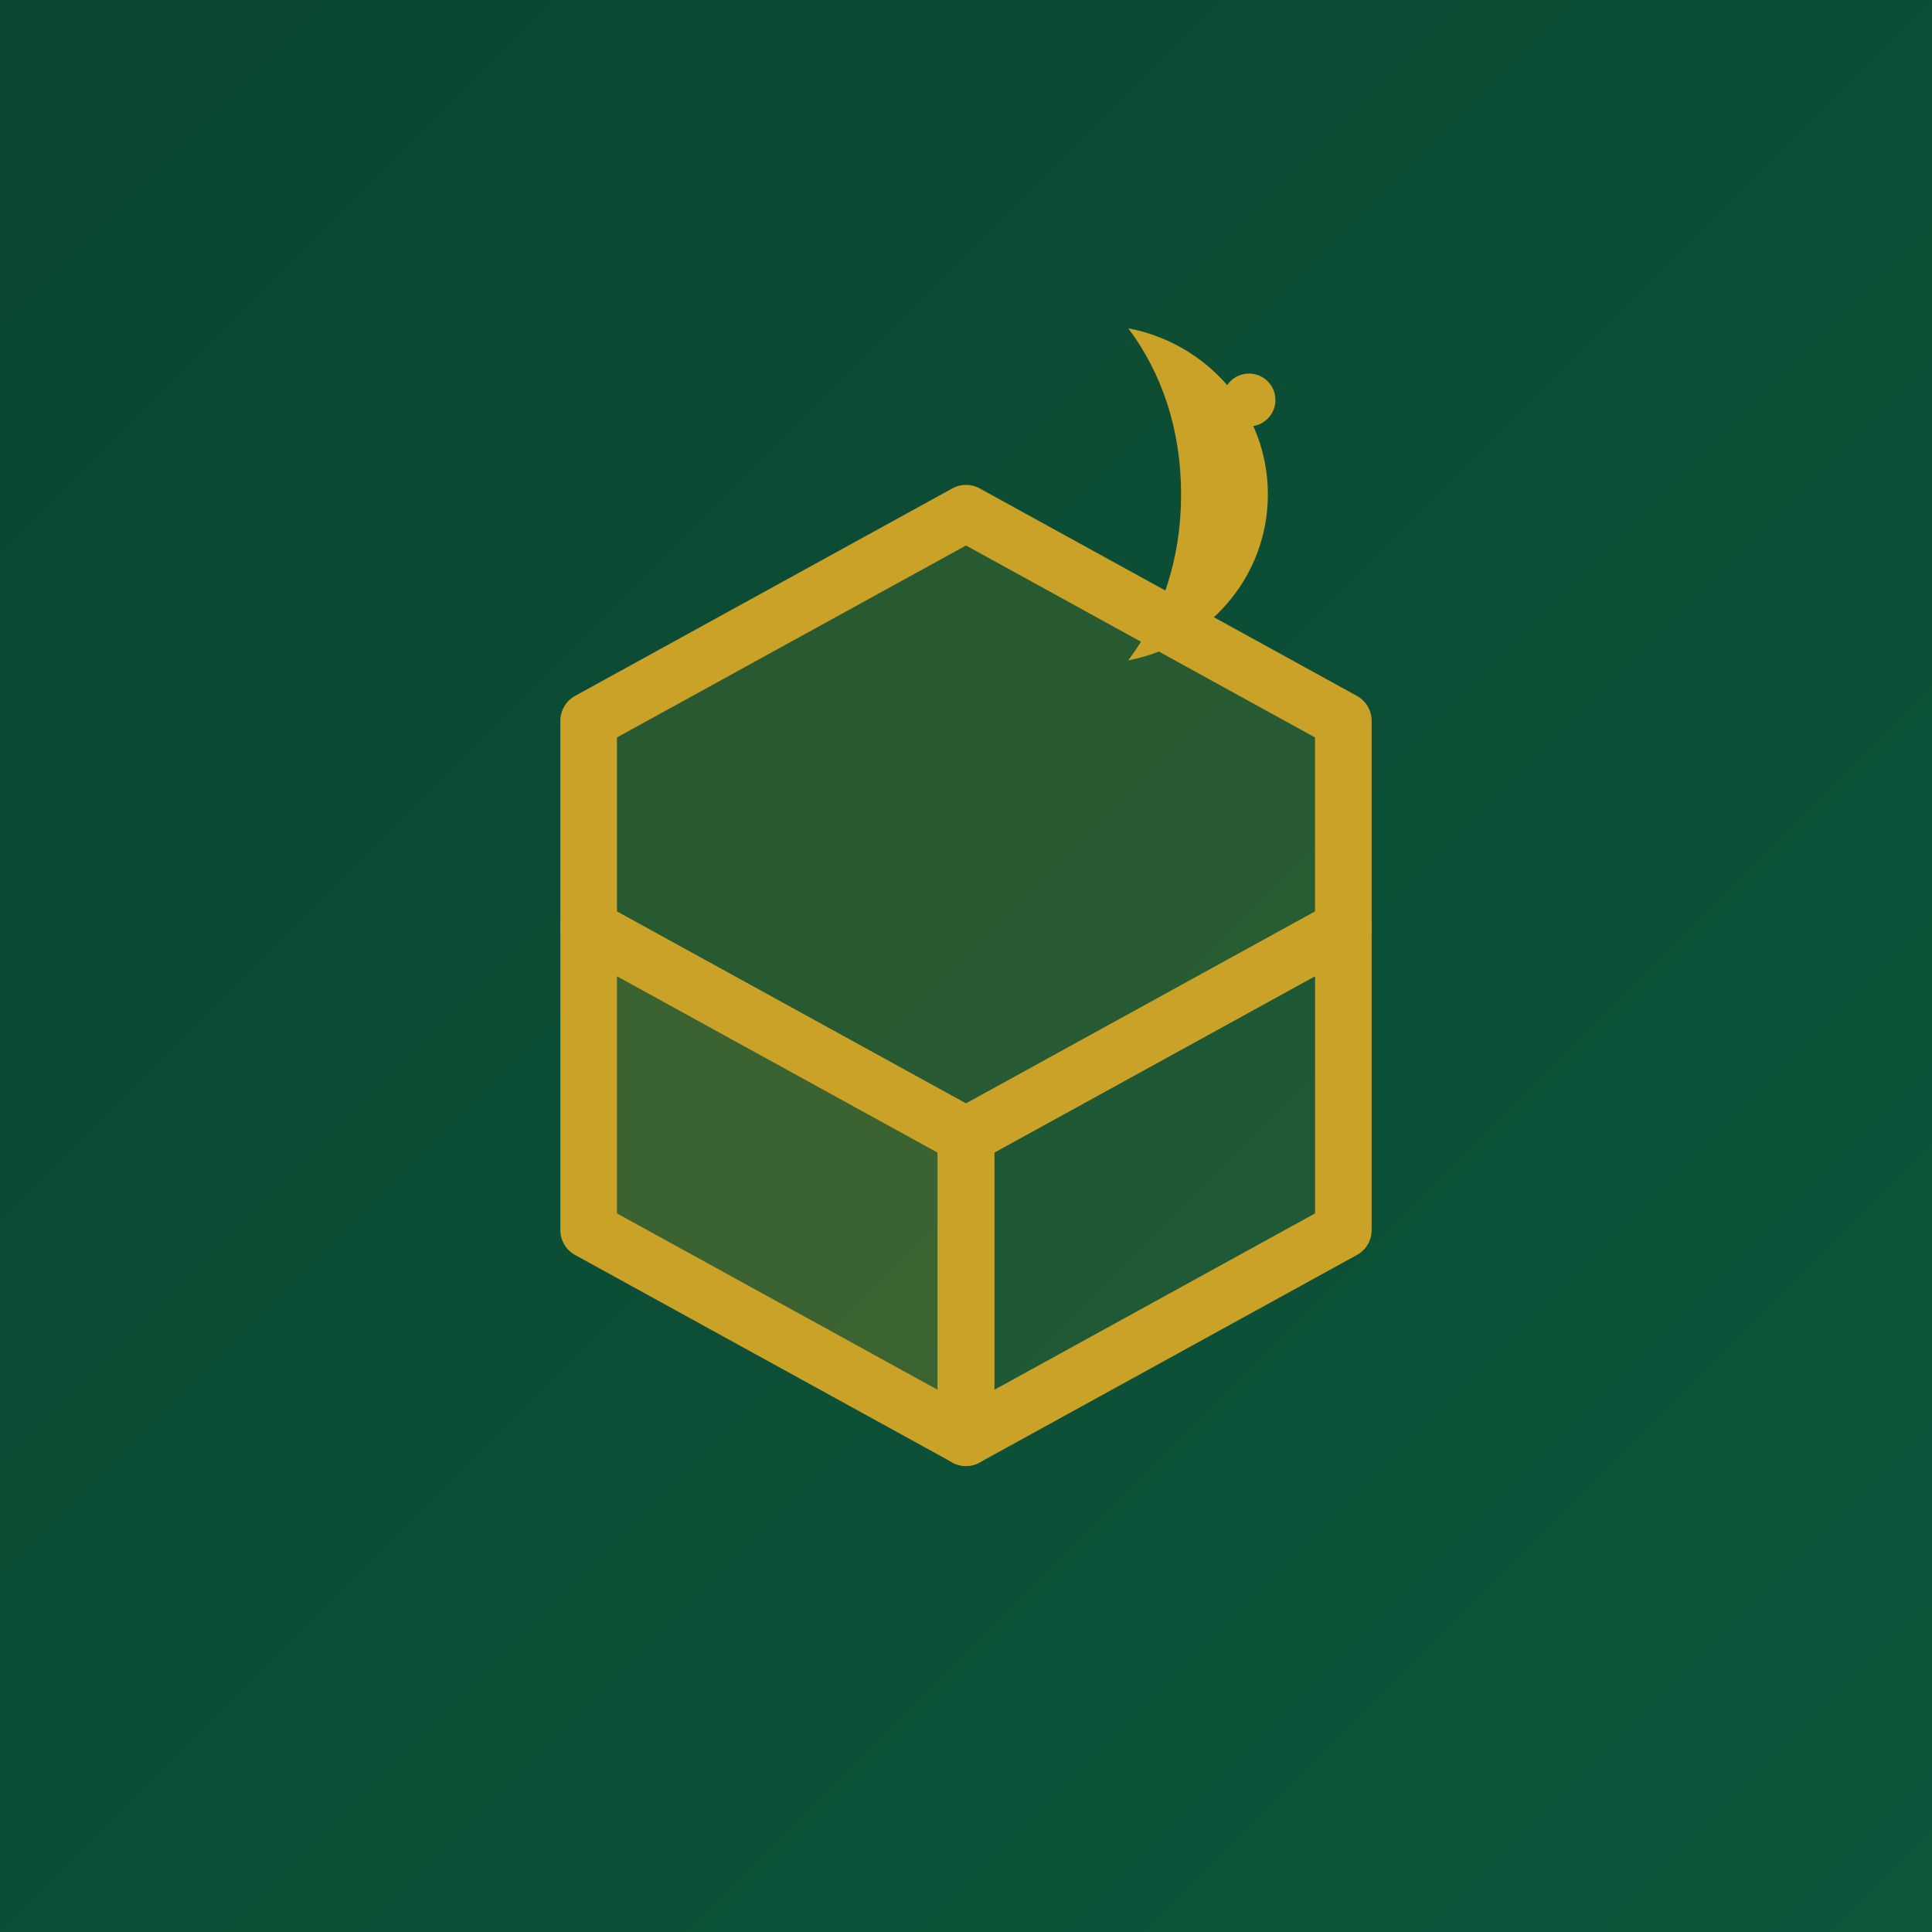
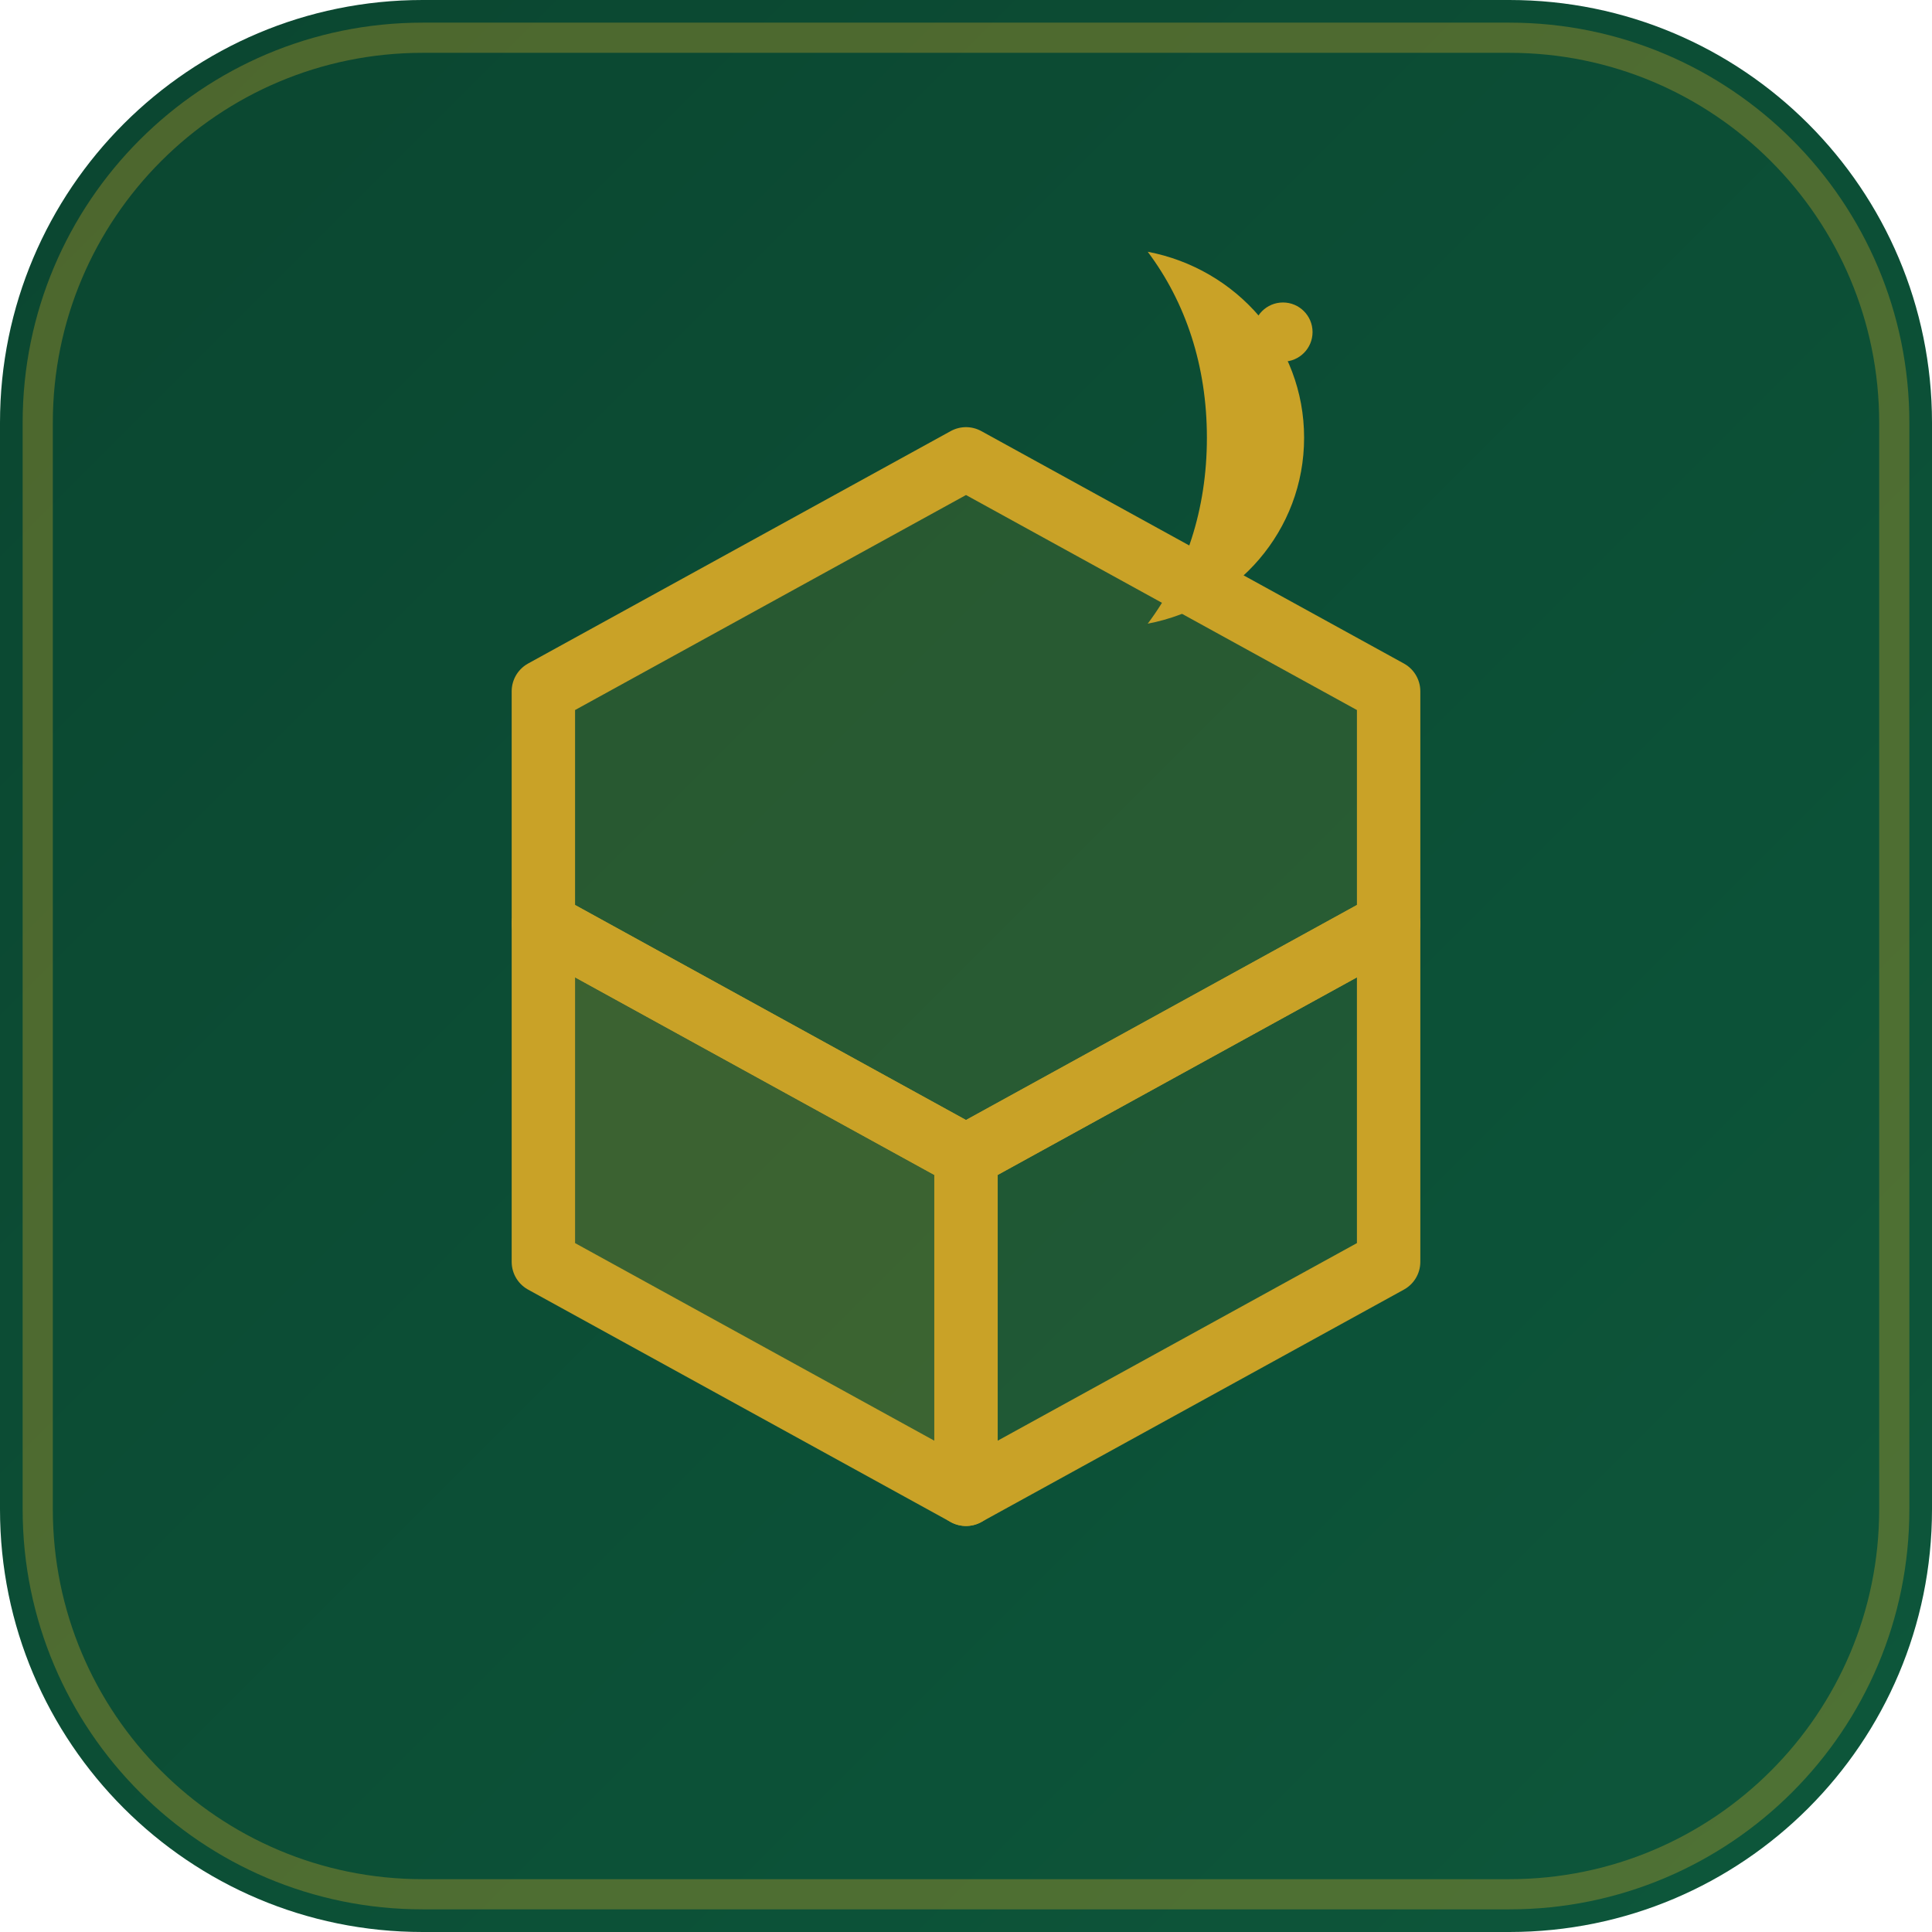
<svg xmlns="http://www.w3.org/2000/svg" viewBox="0 0 512 512" role="img" aria-label="SIFA — Sistem Informasi Falak Terintegrasi">
  <defs>
    <linearGradient id="bg" x1="0" y1="0" x2="1" y2="1">
      <stop offset="0" stop-color="#0B4630" />
      <stop offset="1" stop-color="#0D573B" />
    </linearGradient>
  </defs>
-   <rect width="512" height="512" fill="url(#bg)" />
-   <g transform="translate(96 96) scale(10)" stroke-linejoin="round">
+   <rect width="512" height="512" rx="112" fill="url(#bg)" />
+   <rect x="10" y="10" width="492" height="492" rx="102" fill="none" stroke="#C9A227" stroke-width="8" opacity="0.35" />
+   <g transform="translate(76.8 76.8) scale(11.2)" stroke-linejoin="round">
    <path d="M16 4L26 9.5V15L16 20.5L6 15V9.5L16 4Z" fill="#C9A227" fill-opacity="0.15" stroke="#C9A227" stroke-width="1.5" />
    <path d="M6 15V23L16 28.5V20.5L6 15Z" fill="#C9A227" fill-opacity="0.25" stroke="#C9A227" stroke-width="1.5" />
    <path d="M26 15V23L16 28.5V20.5L26 15Z" fill="#C9A227" fill-opacity="0.1" stroke="#C9A227" stroke-width="1.5" />
    <path d="M24 3.5C24 5.7 22.4 7.5 20.3 7.9C21.2 6.7 21.7 5.2 21.7 3.5C21.7 1.8 21.2 0.3 20.3-0.9C22.4-0.5 24 1.3 24 3.5Z" fill="#C9A227" />
    <circle cx="23.5" cy="1" r="0.7" fill="#C9A227" />
  </g>
</svg>
